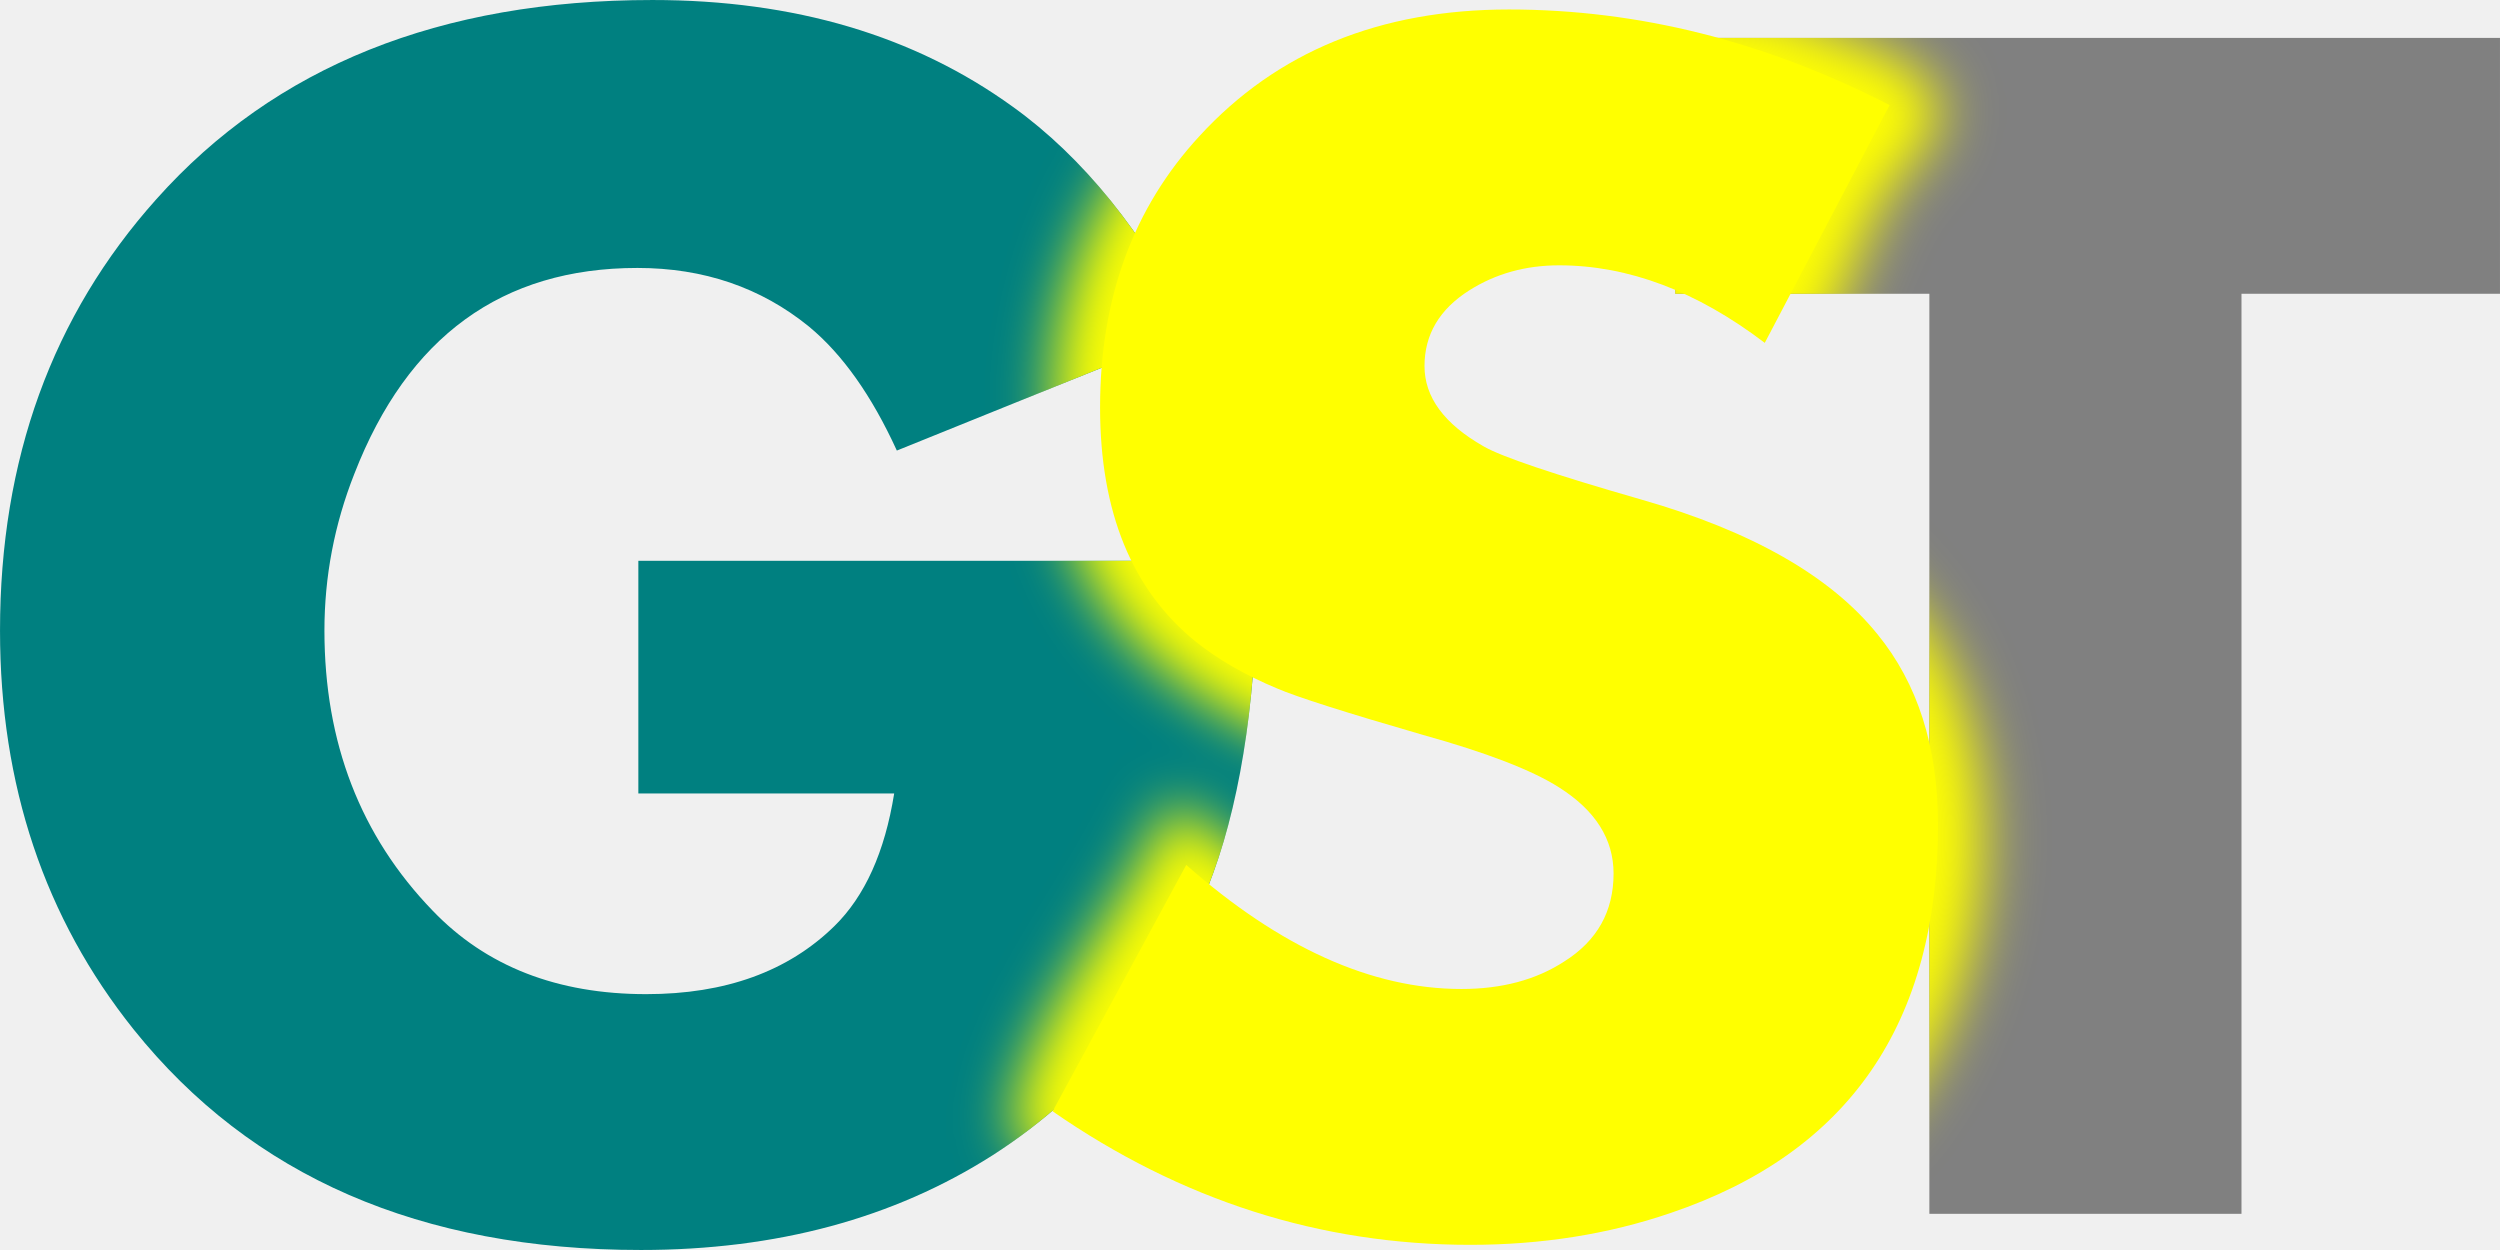
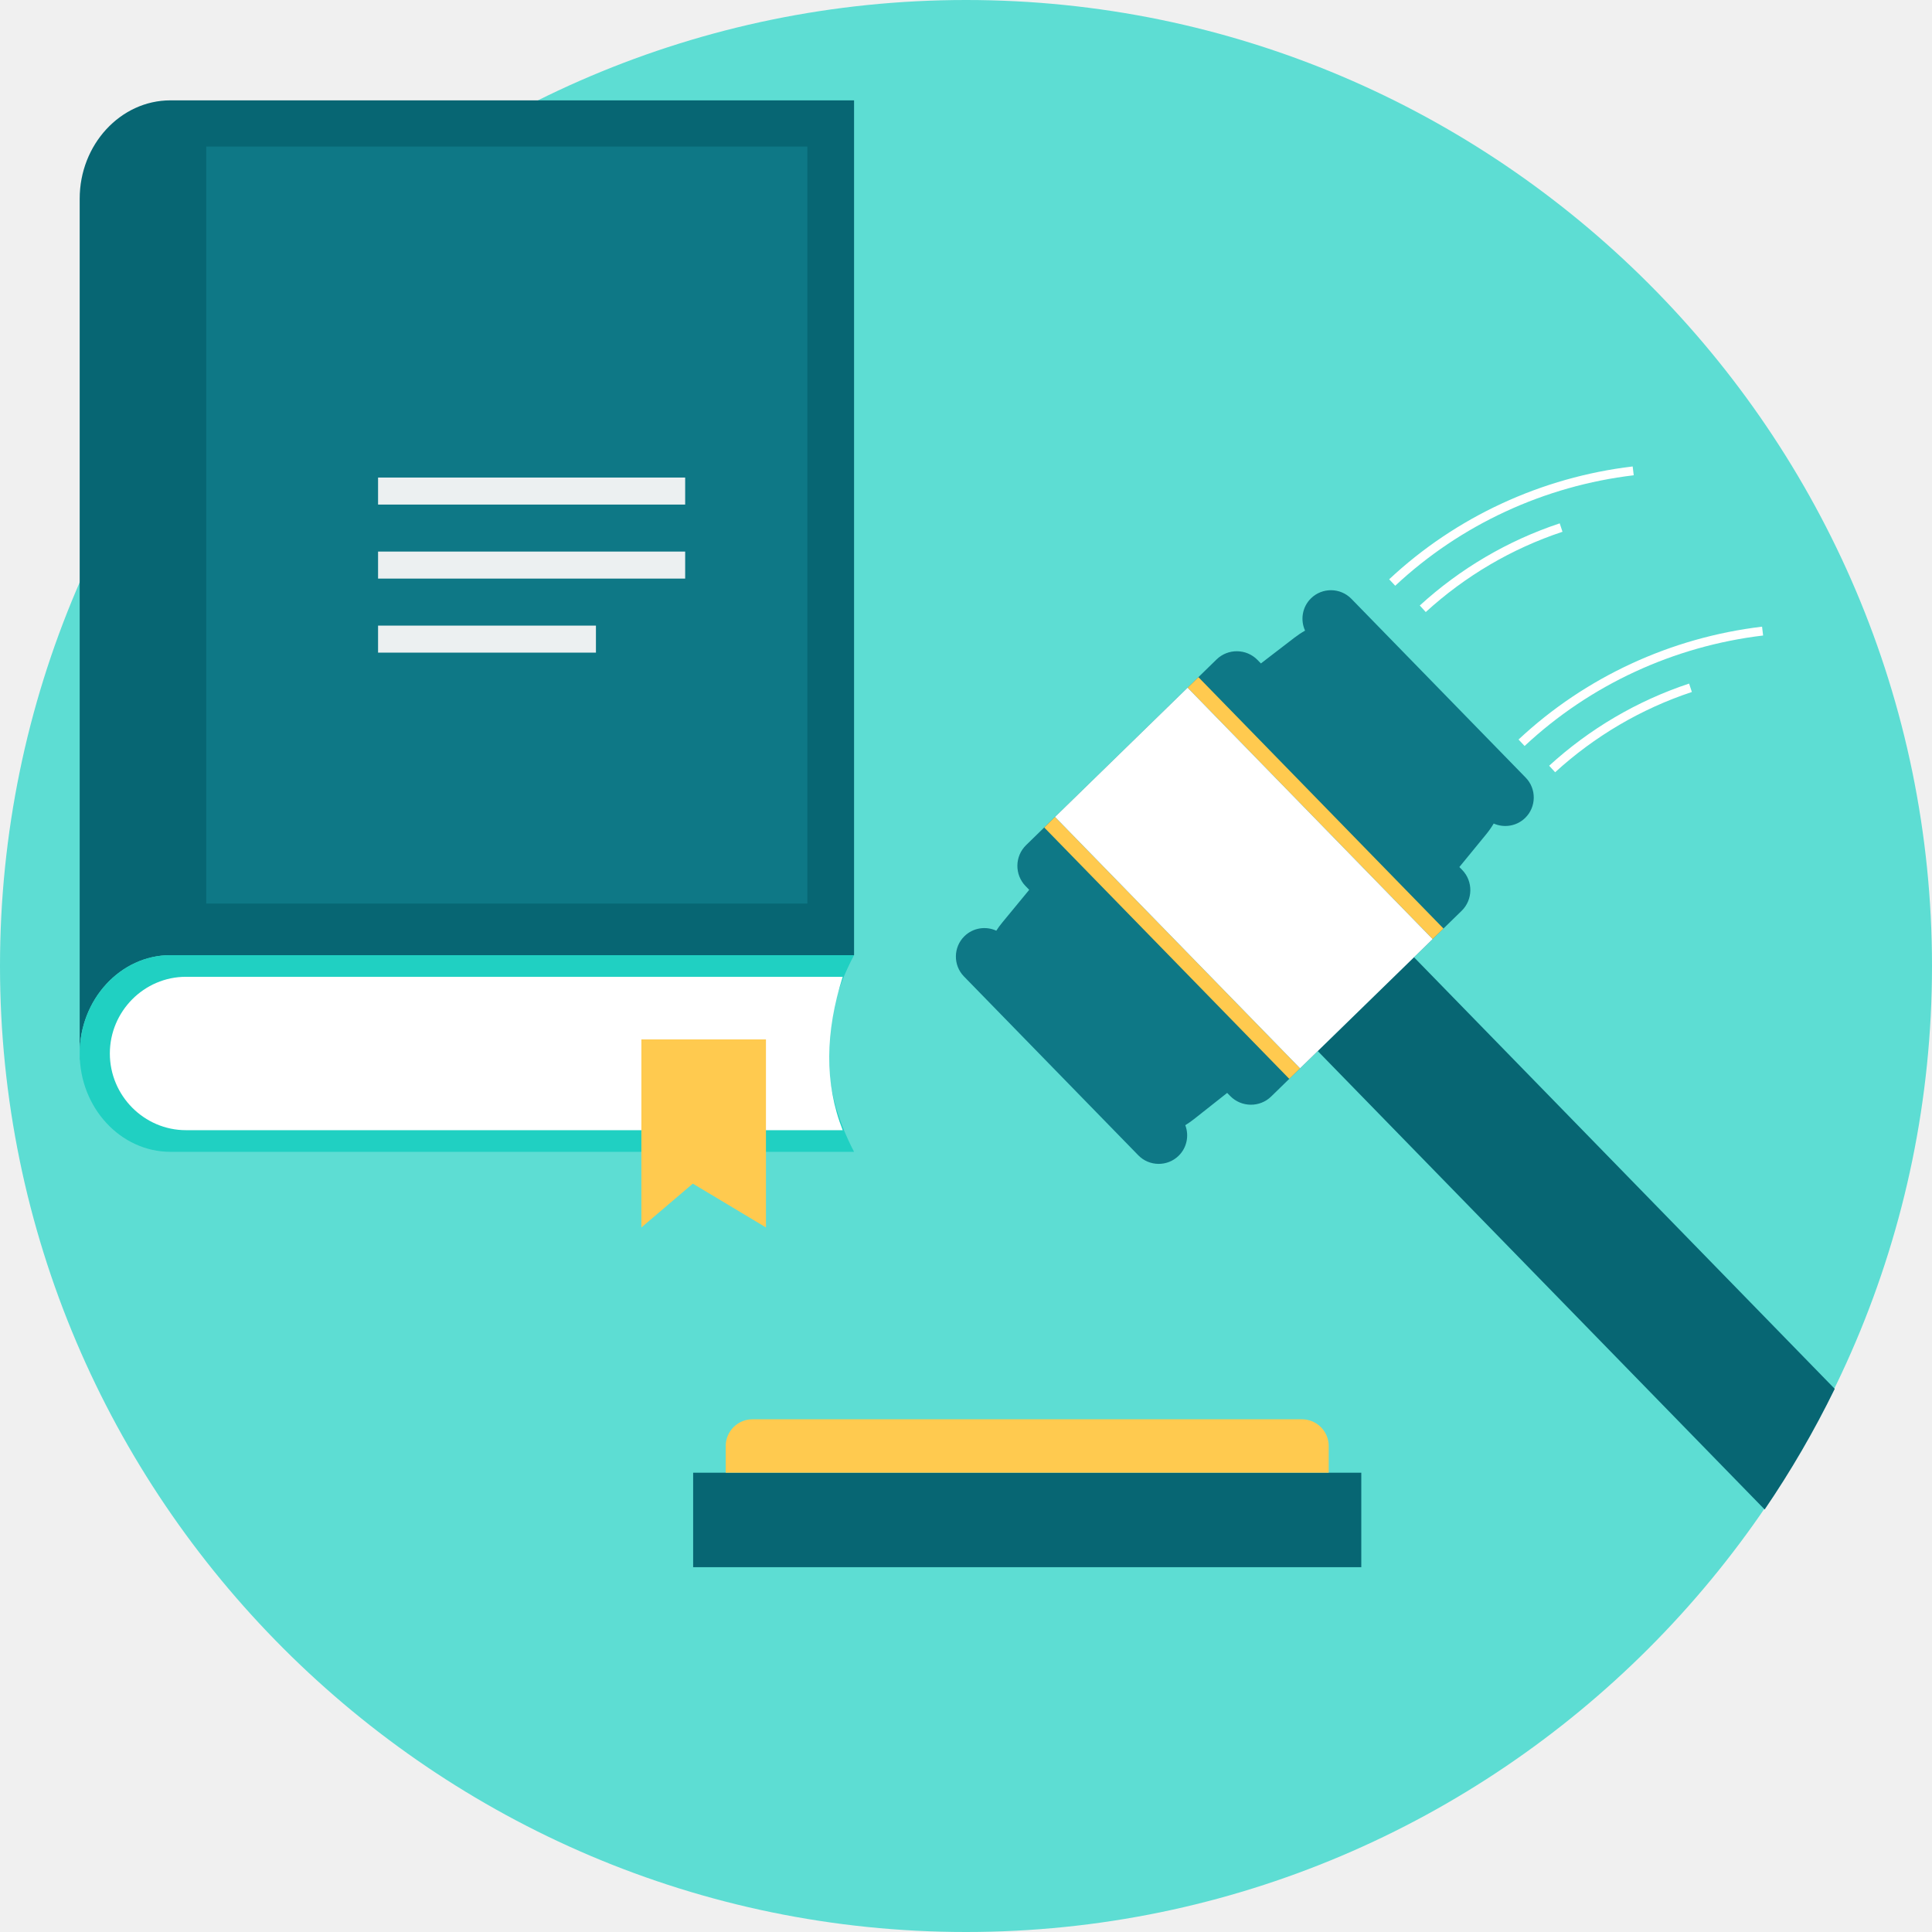
- <svg xmlns="http://www.w3.org/2000/svg" width="300" height="150" viewBox="0 0 79.375 39.688" version="1.1" id="svg8">
-   <defs id="defs2">
-     <filter style="color-interpolation-filters:sRGB" id="filter4613" x="-0.072" width="1.143" y="-0.052" height="1.103">
-       <feGaussianBlur stdDeviation="1.322" id="feGaussianBlur4615" />
-     </filter>
-     <clipPath clipPathUnits="userSpaceOnUse" id="clipPath4633">
-       <path d="m 22.58,129.613 q 0,8.903 -2.005,14.518 -3.048,8.543 -10.067,13.155 -6.778,4.412 -16.042,4.412 -15.08,0 -23.141,-10.267 -6.096,-7.781 -6.096,-18.569 0,-11.952 7.139,-20.093 8.101,-9.264 22.62,-9.264 9.706,0 16.443,4.973 4.813,3.529 8.222,10.428 l -13.516,5.575 q -1.725,-3.85 -4.011,-5.775 -3.289,-2.727 -7.821,-2.727 -9.264,0 -12.914,9.585 -1.364,3.529 -1.364,7.299 0,7.821 4.933,13.034 3.65,3.89 9.746,3.89 5.414,0 8.583,-3.168 2.085,-2.086 2.727,-6.176 H -5.654 v -10.829 z" style="font-style:normal;font-variant:normal;font-weight:bold;font-stretch:normal;font-size:82.137px;line-height:1.25;font-family:Aharoni;-inkscape-font-specification:'Aharoni, Bold';font-variant-ligatures:normal;font-variant-caps:normal;font-variant-numeric:normal;font-feature-settings:normal;text-align:start;letter-spacing:0px;word-spacing:0px;writing-mode:lr-tb;text-anchor:start;fill:#008080;fill-opacity:1;stroke:none;stroke-width:0.265" id="path4635" />
-     </clipPath>
-     <clipPath clipPathUnits="userSpaceOnUse" id="clipPath4637">
-       <path d="M 79.263,117.181 H 67.472 v 42.833 H 53.235 V 117.181 H 41.644 V 105.269 H 79.263 Z" style="font-style:normal;font-variant:normal;font-weight:bold;font-stretch:normal;font-size:82.137px;line-height:1.25;font-family:Aharoni;-inkscape-font-specification:'Aharoni, Bold';font-variant-ligatures:normal;font-variant-caps:normal;font-variant-numeric:normal;font-feature-settings:normal;text-align:start;letter-spacing:0px;word-spacing:0px;writing-mode:lr-tb;text-anchor:start;fill:#808080;fill-opacity:1;stroke:none;stroke-width:0.265" id="path4639" />
-     </clipPath>
-   </defs>
-   <g id="layer1" transform="translate(0,-257.3125)">
-     <g id="g4646" transform="matrix(0.696062,0,0,0.6819927,24.20278,186.7232)" style="stroke-width:1.451">
-       <path d="M 79.263,117.181 H 67.472 v 42.833 H 53.235 V 117.181 H 41.644 V 105.269 H 79.263 Z" style="font-style:normal;font-variant:normal;font-weight:bold;font-stretch:normal;font-size:82.137px;line-height:1.25;font-family:Aharoni;-inkscape-font-specification:'Aharoni, Bold';font-variant-ligatures:normal;font-variant-caps:normal;font-variant-numeric:normal;font-feature-settings:normal;text-align:start;letter-spacing:0px;word-spacing:0px;writing-mode:lr-tb;text-anchor:start;fill:#808080;fill-opacity:1;stroke:none;stroke-width:0.384" id="path4493" />
-       <path d="m 22.58,129.613 q 0,8.903 -2.005,14.518 -3.048,8.543 -10.067,13.155 -6.778,4.412 -16.042,4.412 -15.08,0 -23.141,-10.267 -6.096,-7.781 -6.096,-18.569 0,-11.952 7.139,-20.093 8.101,-9.264 22.62,-9.264 9.706,0 16.443,4.973 4.813,3.529 8.222,10.428 l -13.516,5.575 q -1.725,-3.85 -4.011,-5.775 -3.289,-2.727 -7.821,-2.727 -9.264,0 -12.914,9.585 -1.364,3.529 -1.364,7.299 0,7.821 4.933,13.034 3.65,3.89 9.746,3.89 5.414,0 8.583,-3.168 2.085,-2.086 2.727,-6.176 H -5.654 v -10.829 z" style="font-style:normal;font-variant:normal;font-weight:bold;font-stretch:normal;font-size:82.137px;line-height:1.25;font-family:Aharoni;-inkscape-font-specification:'Aharoni, Bold';font-variant-ligatures:normal;font-variant-caps:normal;font-variant-numeric:normal;font-feature-settings:normal;text-align:start;letter-spacing:0px;word-spacing:0px;writing-mode:lr-tb;text-anchor:start;fill:#008080;fill-opacity:1;stroke:none;stroke-width:0.384" id="path4489" />
-       <path d="m 53.629,141.886 q 0,13.877 -12.192,18.088 -4.251,1.484 -9.144,1.484 -10.267,0 -19.05,-6.216 l 6.096,-11.47 q 6.417,5.775 12.553,5.775 2.767,0 4.692,-1.283 2.246,-1.444 2.246,-4.091 0,-2.406 -2.487,-4.011 -1.845,-1.203 -6.216,-2.446 -5.294,-1.564 -6.658,-2.166 -2.166,-0.922 -3.69,-2.166 -4.372,-3.61 -4.372,-10.909 0,-7.62 4.532,-12.633 5.294,-5.896 14.117,-5.896 8.863,0 17.366,4.452 l -5.695,11.069 q -4.652,-3.61 -9.385,-3.61 -2.286,0 -4.091,1.163 -2.045,1.323 -2.045,3.529 0,2.166 2.687,3.73 1.203,0.722 7.219,2.487 7.54,2.206 10.748,6.256 2.767,3.449 2.767,8.863 z" style="font-style:normal;font-variant:normal;font-weight:bold;font-stretch:normal;font-size:82.137px;line-height:1.25;font-family:Aharoni;-inkscape-font-specification:'Aharoni, Bold';font-variant-ligatures:normal;font-variant-caps:normal;font-variant-numeric:normal;font-feature-settings:normal;text-align:start;letter-spacing:0px;word-spacing:0px;writing-mode:lr-tb;text-anchor:start;fill:#ffff00;fill-opacity:1;stroke:none;stroke-width:0.384" id="path4491" />
-       <path clip-path="url(#clipPath4637)" id="path4601" d="m 32.926,101.969 c -11.993,-0.227 -21.487,11.78 -19.342,23.404 0.426,8.402 8.6,12.916 15.977,14.26 2.896,0.671 9.502,2.654 6.42,6.586 -6.006,3.825 -12.884,-1.49 -17.227,-5.611 -2.019,5.18 -7.446,11.195 -7.292,15.84 11.204,8.598 29.799,10.434 39.891,-0.783 6.559,-8.368 6.191,-23.549 -4.562,-28.396 -4.406,-3.021 -11.269,-2.189 -14.566,-6.512 1.057,-4.847 8.382,-2.728 11.248,-0.459 4.821,5.433 5.722,-5.925 8.61,-8.808 3.715,-3.667 0.352,-5.2 -3.057,-6.436 -5.067,-2.152 -10.588,-3.279 -16.1,-3.084 z" style="font-style:normal;font-variant:normal;font-weight:bold;font-stretch:normal;font-size:82.137px;line-height:1.25;font-family:Aharoni;-inkscape-font-specification:'Aharoni, Bold';font-variant-ligatures:normal;font-variant-caps:normal;font-variant-numeric:normal;font-feature-settings:normal;text-align:start;letter-spacing:0px;word-spacing:0px;writing-mode:lr-tb;text-anchor:start;fill:#ffff00;fill-opacity:1;stroke:none;stroke-width:0.384;filter:url(#filter4613)" />
-       <path clip-path="url(#clipPath4633)" style="font-style:normal;font-variant:normal;font-weight:bold;font-stretch:normal;font-size:82.137px;line-height:1.25;font-family:Aharoni;-inkscape-font-specification:'Aharoni, Bold';font-variant-ligatures:normal;font-variant-caps:normal;font-variant-numeric:normal;font-feature-settings:normal;text-align:start;letter-spacing:0px;word-spacing:0px;writing-mode:lr-tb;text-anchor:start;fill:#ffff00;fill-opacity:1;stroke:none;stroke-width:0.384;filter:url(#filter4613)" d="m 32.926,101.969 c -11.993,-0.227 -21.487,11.78 -19.342,23.404 0.426,8.402 8.6,12.916 15.977,14.26 2.896,0.671 9.502,2.654 6.42,6.586 -6.006,3.825 -12.884,-1.49 -17.227,-5.611 -2.019,5.18 -7.446,11.195 -7.292,15.84 11.204,8.598 29.799,10.434 39.891,-0.783 6.559,-8.368 6.191,-23.549 -4.562,-28.396 -4.406,-3.021 -11.269,-2.189 -14.566,-6.512 1.057,-4.847 8.382,-2.728 11.248,-0.459 4.821,5.433 5.722,-5.925 8.61,-8.808 3.715,-3.667 0.352,-5.2 -3.057,-6.436 -5.067,-2.152 -10.588,-3.279 -16.1,-3.084 z" id="path4627" />
-     </g>
+ <svg xmlns="http://www.w3.org/2000/svg" version="1.1" id="Layer_1" x="0px" y="0px" viewBox="0 0 512 512" style="enable-background:new 0 0 512 512;" xml:space="preserve">
+   <path style="fill:#5DDDD3;" d="M255.999,512C397,512,512,397,512,256.001S397,0,255.999,0C115,0,0,115.002,0,256.001  S115,512,255.999,512z" />
+   <path style="fill:#076673;" d="M372.059,250.948l114.164,117.11c-5.433,11.137-11.646,21.815-18.569,31.974l-121.098-124.22  c-3.559-3.651-3.486-9.551,0.168-13.112l12.226-11.919c3.651-3.561,9.551-3.484,13.11,0.165V250.948z" />
+   <path style="fill:#0E7886;" d="M395.843,218.257c-0.586,0.981-1.257,1.94-2.006,2.857l-7.091,8.658l0.739,0.756  c2.948,3.023,2.884,7.904-0.139,10.852l-50.48,49.212c-3.023,2.948-7.904,2.884-10.852-0.139l-0.803-0.822l-8.773,6.932  c-0.752,0.598-1.53,1.135-2.326,1.621c1.043,2.732,0.448,5.953-1.773,8.116l-0.002,0.004c-2.974,2.902-7.776,2.84-10.678-0.139  l-46.202-47.395c-2.902-2.974-2.84-7.776,0.137-10.678v-0.002c2.295-2.238,5.675-2.714,8.434-1.449  c0.485-0.752,1.023-1.486,1.61-2.194l7.115-8.634l-0.966-0.992c-2.946-3.025-2.886-7.904,0.139-10.852l50.48-49.212  c3.023-2.946,7.904-2.884,10.85,0.141l0.897,0.919l8.881-6.824c0.913-0.701,1.856-1.327,2.824-1.872  c-1.296-2.822-0.761-6.286,1.583-8.57l0.002-0.002c2.977-2.899,7.776-2.84,10.678,0.134l46.204,47.395  c2.902,2.974,2.84,7.776-0.134,10.678l-0.004,0.002c-2.269,2.211-5.598,2.701-8.339,1.49L395.843,218.257z" />
+   <path style="fill:#FFCA4F;" d="M382.537,246.071l-2.873,2.798l-64.937-66.626l2.864-2.791L382.537,246.071z M344.527,283.121  L344.527,283.121l-64.937-66.623l-2.864,2.791l64.943,66.619l2.857-2.785V283.121z" />
+   <path style="fill:#076673;" d="M226.335,26.595v52.12v174.413H45.162c-13.225,0-24.044,11.728-24.044,26.059V52.656  c0-14.334,10.819-26.061,24.044-26.061H226.335z M21.118,280.832L21.118,280.832h0.049c-0.031-0.542-0.049-1.091-0.049-1.645  V280.832z" />
+   <path style="fill:#20D0C2;" d="M45.162,253.126h181.173c-9.057,16.997-9.265,34.362,0,52.12H45.162  c-13.225,0-24.044-11.728-24.044-26.061C21.118,264.854,31.937,253.126,45.162,253.126z" />
+   <path style="fill:#FFFFFF;" d="M223.323,299.509c-4.901-12.429-4.626-26.041,0-40.648H49.282c-11.088,0-20.172,9.152-20.172,20.324  s9.084,20.324,20.172,20.324H223.323z" />
+   <path style="fill:#0E7886;" d="M54.656,38.836h159.299v200.62H54.656V38.836z" />
+   <path style="fill:#FFCA4F;" d="M202.988,325.29l-19.378-11.619l-13.637,11.619v-49.829h33.013v49.829H202.988z" />
+   <g>
+     <path style="fill:#ECF0F1;" d="M100.192,126.555h81.383v7.161h-81.383V126.555z" />
+     <path style="fill:#ECF0F1;" d="M100.192,146.172h81.383v7.161h-81.383V146.172z" />
+     <path style="fill:#ECF0F1;" d="M100.192,165.793h57.738v7.161h-57.738V165.793z" />
  </g>
+   <path style="fill:#076673;" d="M183.691,415.32h177.066v-25.036H183.691V415.32z" />
+   <path style="fill:#FFCA4F;" d="M199.401,376.127h145.647c3.894,0,7.078,3.186,7.078,7.08v7.08H192.319v-7.08  c0-3.894,3.184-7.08,7.08-7.08H199.401z" />
+   <g>
+     <path style="fill:#FFFFFF;" d="M379.664,248.868l-64.937-66.626l-35.138,34.254l64.937,66.623l6.637-6.467l21.881-21.33   L379.664,248.868z" />
+     <path style="fill:#FFFFFF;" d="M402.433,195.979c8.903-8.325,18.992-15.057,29.807-20.066c10.984-5.089,22.719-8.411,34.724-9.836   l0.278,2.339c-11.763,1.398-23.259,4.652-34.016,9.635c-10.599,4.908-20.481,11.5-29.19,19.643l-1.603-1.713V195.979z    M368.146,153.518L368.146,153.518c8.903-8.325,18.992-15.057,29.807-20.066c10.982-5.089,22.719-8.411,34.724-9.838l0.276,2.339   c-11.761,1.398-23.257,4.65-34.014,9.635c-10.599,4.908-20.481,11.5-29.19,19.643L368.146,153.518z M414.077,140.924   L414.077,140.924l-0.736-2.229c-6.934,2.3-13.513,5.303-19.667,8.916c-6.271,3.68-12.105,7.999-17.416,12.854l1.585,1.731   c5.188-4.74,10.89-8.96,17.021-12.561c6.013-3.53,12.444-6.465,19.215-8.711H414.077z M448.364,183.383L448.364,183.383   l-0.736-2.227c-6.934,2.3-13.513,5.303-19.667,8.914c-6.273,3.682-12.105,7.999-17.418,12.856l1.585,1.729   c5.188-4.74,10.887-8.96,17.021-12.561C435.162,188.564,441.593,185.627,448.364,183.383z" />
+   </g>
+   <g>
+ </g>
+   <g>
+ </g>
+   <g>
+ </g>
+   <g>
+ </g>
+   <g>
+ </g>
+   <g>
+ </g>
+   <g>
+ </g>
+   <g>
+ </g>
+   <g>
+ </g>
+   <g>
+ </g>
+   <g>
+ </g>
+   <g>
+ </g>
+   <g>
+ </g>
+   <g>
+ </g>
+   <g>
+ </g>
</svg>
